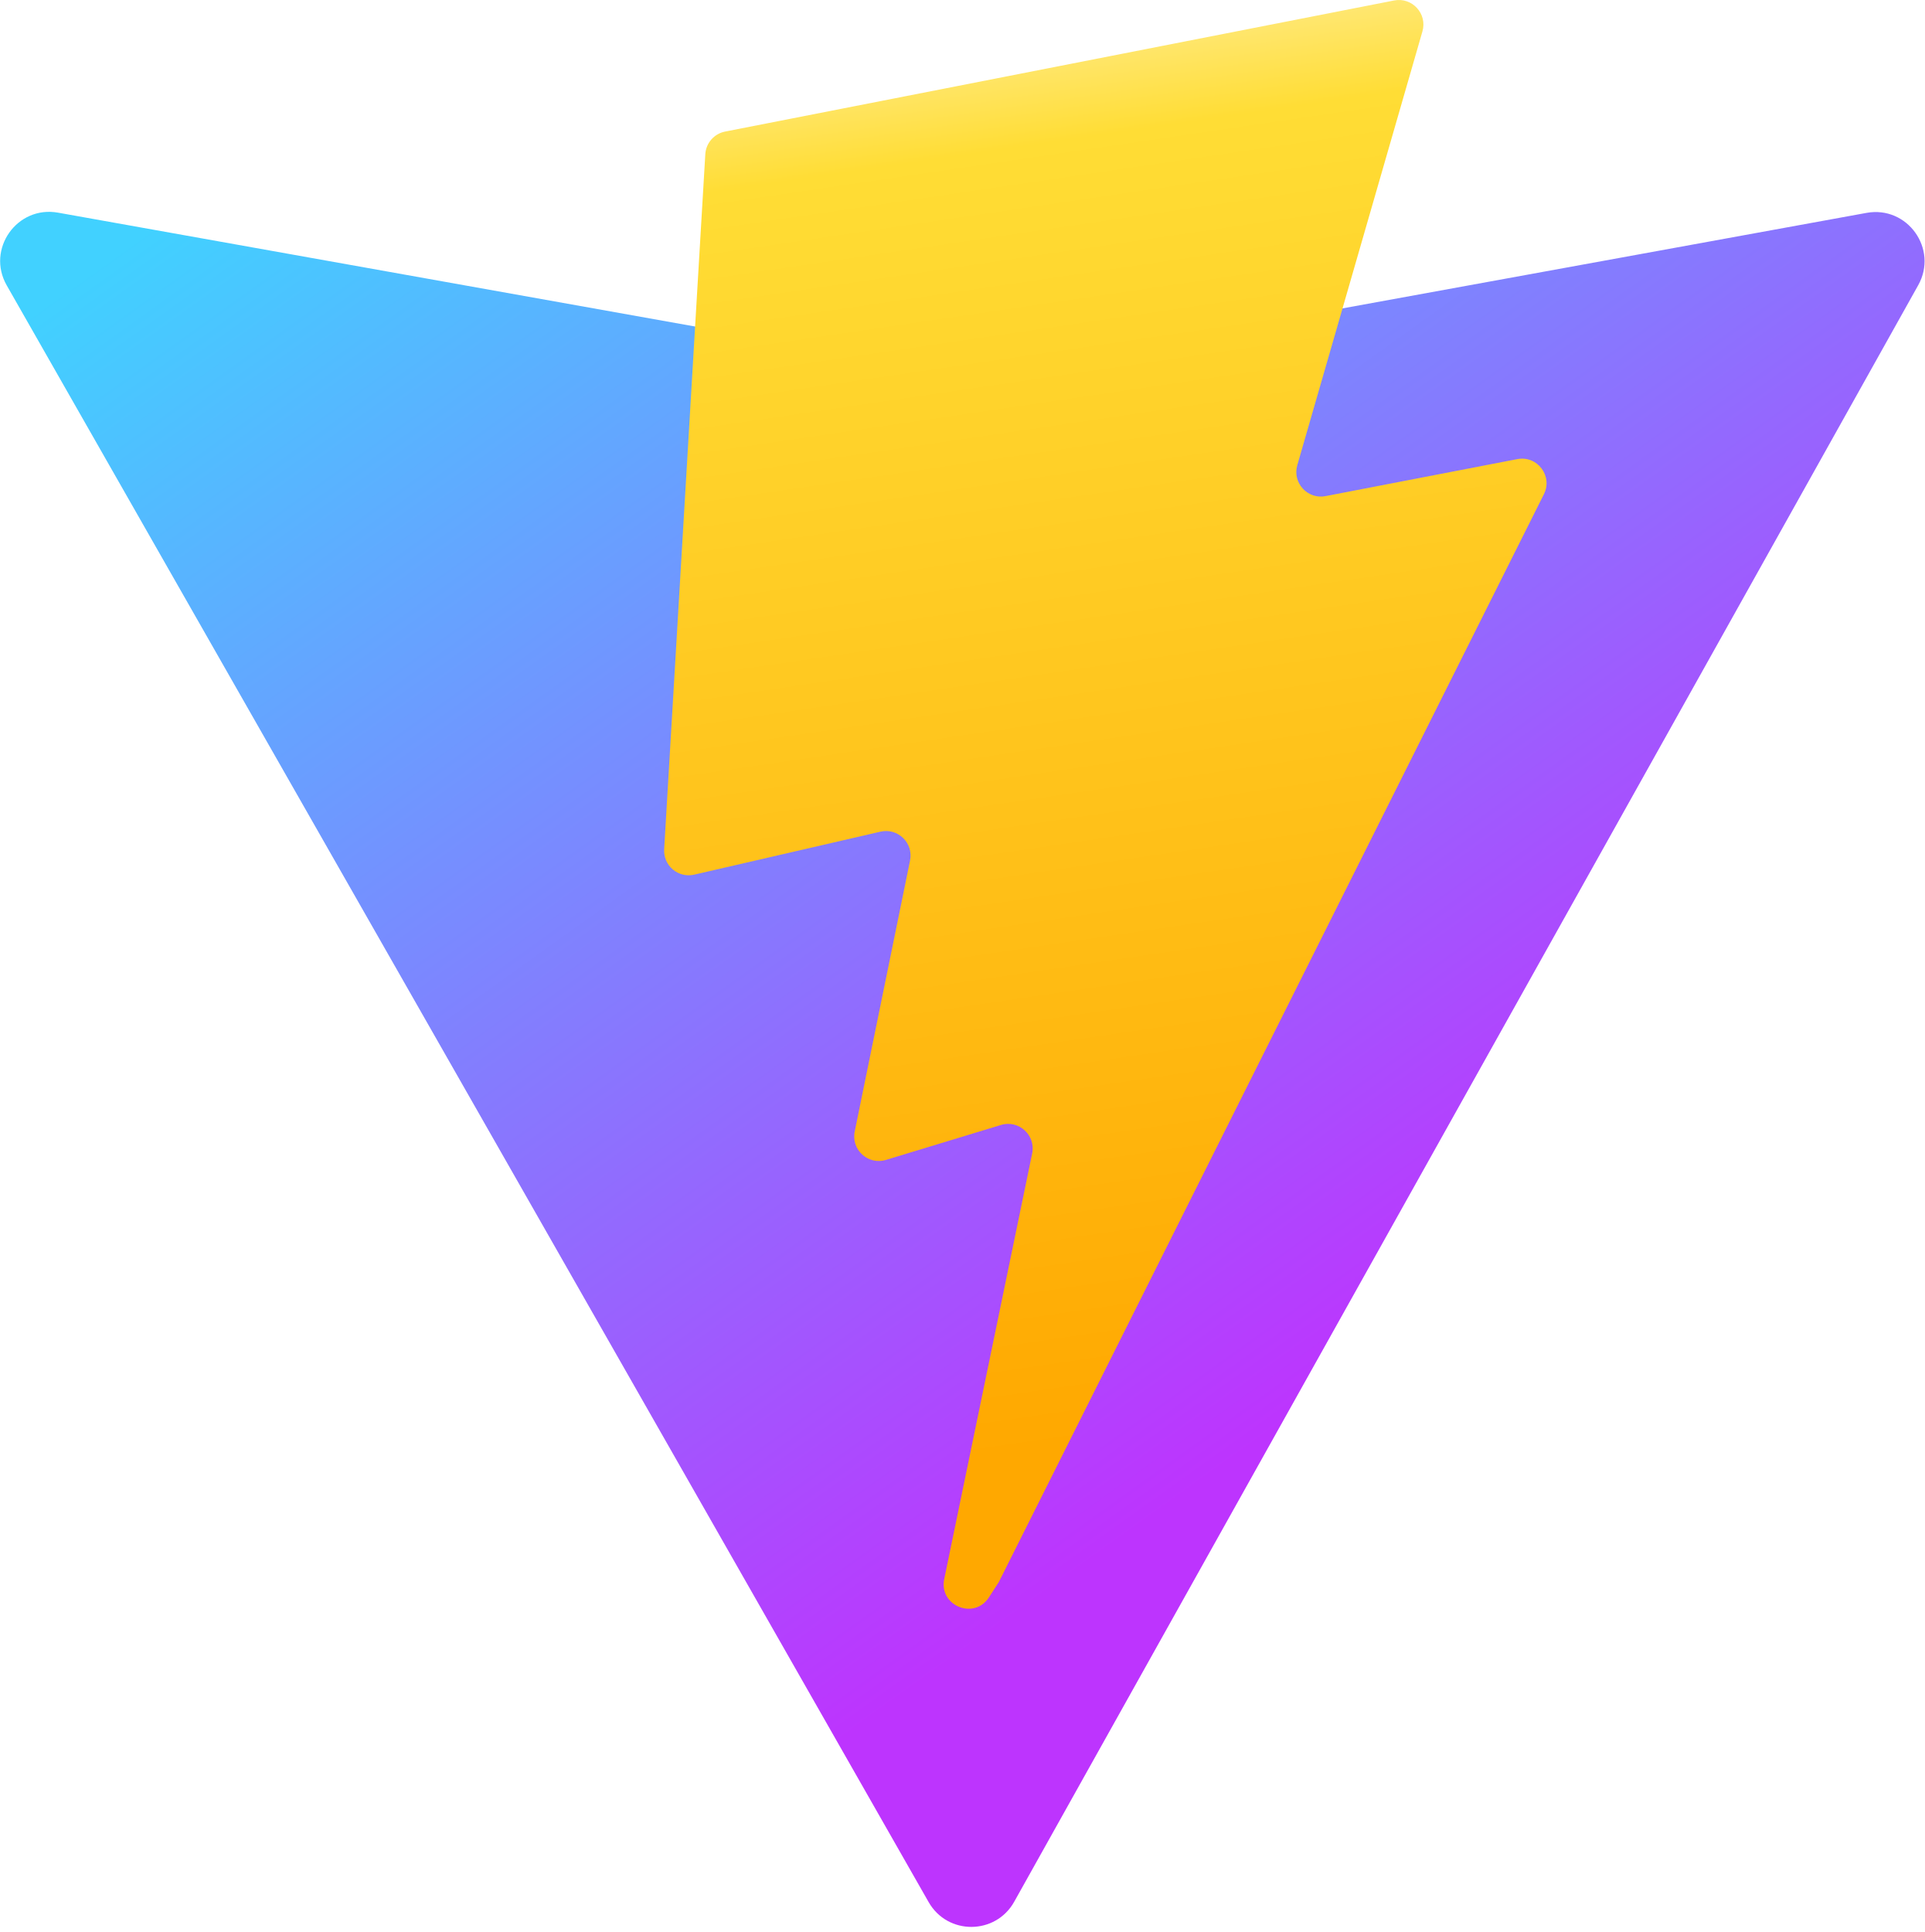
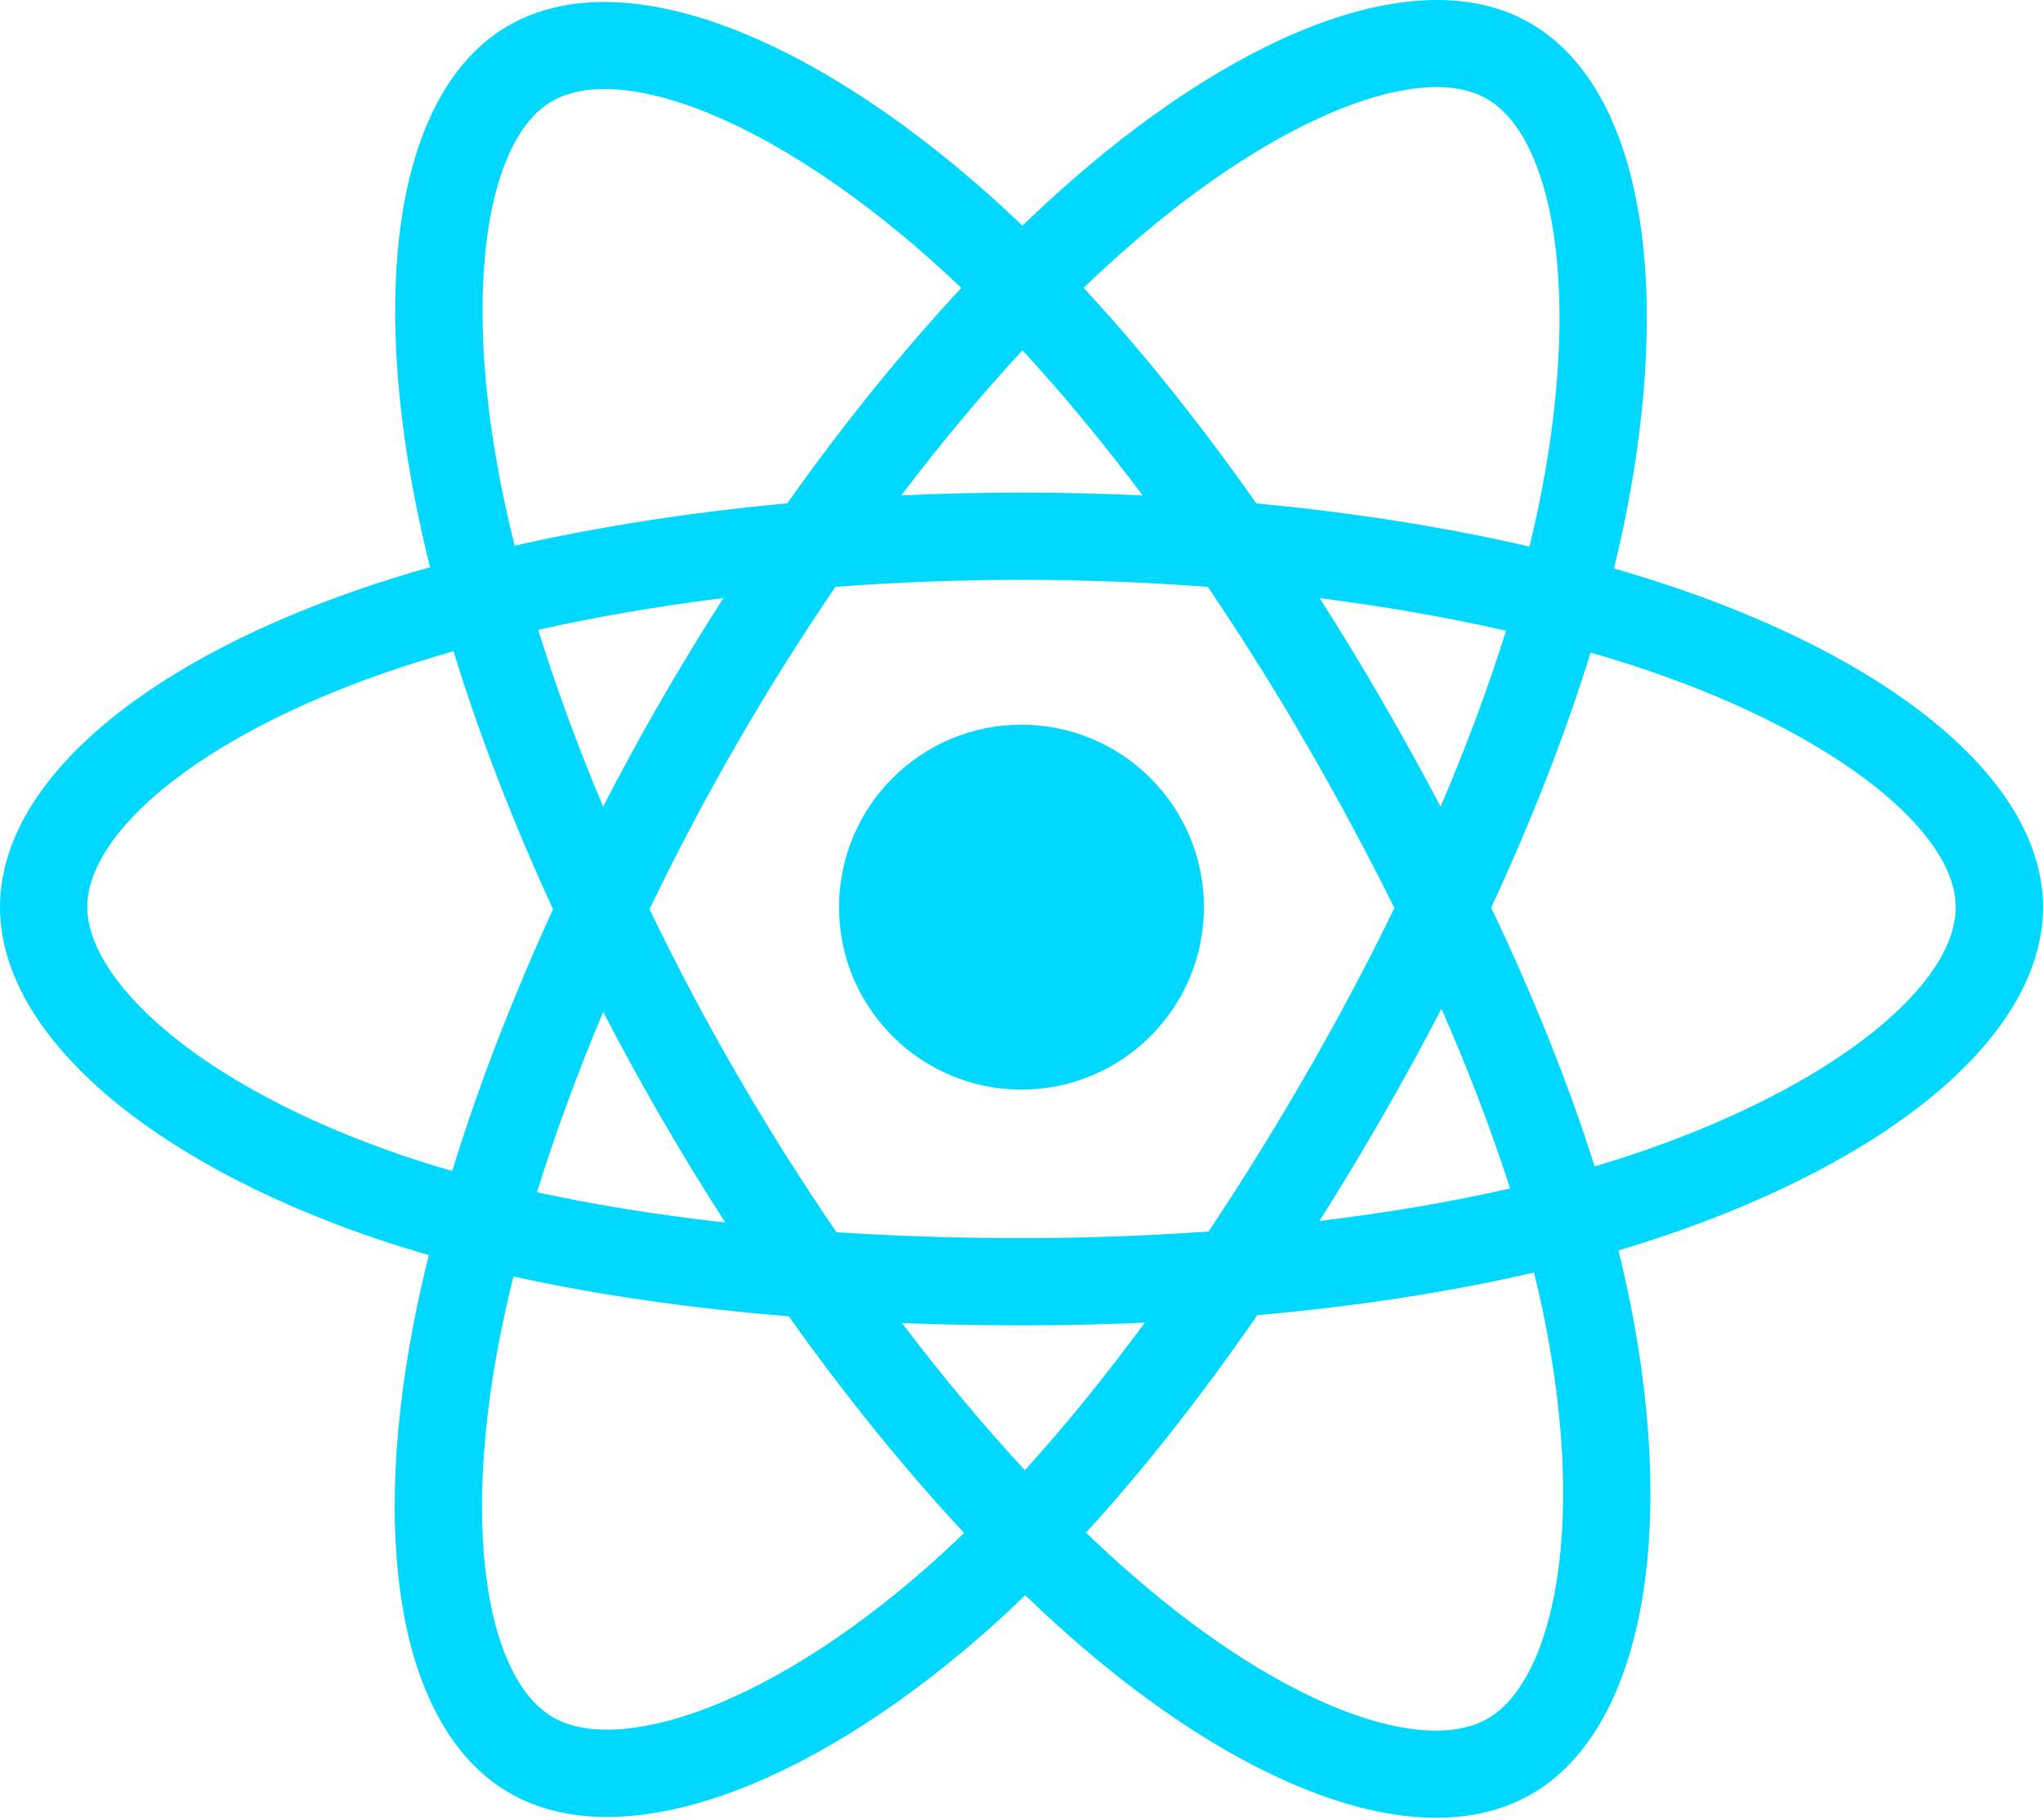
- <svg xmlns="http://www.w3.org/2000/svg" aria-hidden="true" role="img" class="iconify iconify--logos" width="31.88" height="32" preserveAspectRatio="xMidYMid meet" viewBox="0 0 256 257">
-   <defs>
-     <linearGradient id="IconifyId1813088fe1fbc01fb466" x1="-.828%" x2="57.636%" y1="7.652%" y2="78.411%">
-       <stop offset="0%" stop-color="#41D1FF" />
-       <stop offset="100%" stop-color="#BD34FE" />
-     </linearGradient>
-     <linearGradient id="IconifyId1813088fe1fbc01fb467" x1="43.376%" x2="50.316%" y1="2.242%" y2="89.03%">
-       <stop offset="0%" stop-color="#FFEA83" />
-       <stop offset="8.333%" stop-color="#FFDD35" />
-       <stop offset="100%" stop-color="#FFA800" />
-     </linearGradient>
-   </defs>
-   <path fill="url(#IconifyId1813088fe1fbc01fb466)" d="M255.153 37.938L134.897 252.976c-2.483 4.44-8.862 4.466-11.382.048L.875 37.958c-2.746-4.814 1.371-10.646 6.827-9.67l120.385 21.517a6.537 6.537 0 0 0 2.322-.004l117.867-21.483c5.438-.991 9.574 4.796 6.877 9.62Z" />
-   <path fill="url(#IconifyId1813088fe1fbc01fb467)" d="M185.432.063L96.44 17.501a3.268 3.268 0 0 0-2.634 3.014l-5.474 92.456a3.268 3.268 0 0 0 3.997 3.378l24.777-5.718c2.318-.535 4.413 1.507 3.936 3.838l-7.361 36.047c-.495 2.426 1.782 4.5 4.151 3.78l15.304-4.649c2.372-.72 4.652 1.36 4.15 3.788l-11.698 56.621c-.732 3.542 3.979 5.473 5.943 2.437l1.313-2.028l72.516-144.72c1.215-2.423-.88-5.186-3.54-4.672l-25.505 4.922c-2.396.462-4.435-1.77-3.759-4.114l16.646-57.705c.677-2.35-1.37-4.583-3.769-4.113Z" />
+ <svg xmlns="http://www.w3.org/2000/svg" aria-hidden="true" role="img" class="iconify iconify--logos" width="35.93" height="32" preserveAspectRatio="xMidYMid meet" viewBox="0 0 256 228">
+   <path fill="#00D8FF" d="M210.483 73.824a171.49 171.49 0 0 0-8.24-2.597c.465-1.9.893-3.777 1.273-5.621c6.238-30.281 2.16-54.676-11.769-62.708c-13.355-7.7-35.196.329-57.254 19.526a171.23 171.23 0 0 0-6.375 5.848a155.866 155.866 0 0 0-4.241-3.917C100.759 3.829 77.587-4.822 63.673 3.233C50.33 10.957 46.379 33.89 51.995 62.588a170.974 170.974 0 0 0 1.892 8.48c-3.28.932-6.445 1.924-9.474 2.98C17.309 83.498 0 98.307 0 113.668c0 15.865 18.582 31.778 46.812 41.427a145.52 145.52 0 0 0 6.921 2.165a167.467 167.467 0 0 0-2.01 9.138c-5.354 28.2-1.173 50.591 12.134 58.266c13.744 7.926 36.812-.22 59.273-19.855a145.567 145.567 0 0 0 5.342-4.923a168.064 168.064 0 0 0 6.92 6.314c21.758 18.722 43.246 26.282 56.54 18.586c13.731-7.949 18.194-32.003 12.4-61.268a145.016 145.016 0 0 0-1.535-6.842c1.62-.48 3.21-.974 4.76-1.488c29.348-9.723 48.443-25.443 48.443-41.52c0-15.417-17.868-30.326-45.517-39.844Zm-6.365 70.984c-1.4.463-2.836.91-4.3 1.345c-3.24-10.257-7.612-21.163-12.963-32.432c5.106-11 9.31-21.767 12.459-31.957c2.619.758 5.16 1.557 7.61 2.4c23.69 8.156 38.14 20.213 38.14 29.504c0 9.896-15.606 22.743-40.946 31.14Zm-10.514 20.834c2.562 12.94 2.927 24.64 1.23 33.787c-1.524 8.219-4.59 13.698-8.382 15.893c-8.067 4.67-25.32-1.4-43.927-17.412a156.726 156.726 0 0 1-6.437-5.87c7.214-7.889 14.423-17.06 21.459-27.246c12.376-1.098 24.068-2.894 34.671-5.345a134.17 134.17 0 0 1 1.386 6.193ZM87.276 214.515c-7.882 2.783-14.16 2.863-17.955.675c-8.075-4.657-11.432-22.636-6.853-46.752a156.923 156.923 0 0 1 1.869-8.499c10.486 2.32 22.093 3.988 34.498 4.994c7.084 9.967 14.501 19.128 21.976 27.15a134.668 134.668 0 0 1-4.877 4.492c-9.933 8.682-19.886 14.842-28.658 17.94ZM50.35 144.747c-12.483-4.267-22.792-9.812-29.858-15.863c-6.35-5.437-9.555-10.836-9.555-15.216c0-9.322 13.897-21.212 37.076-29.293c2.813-.98 5.757-1.905 8.812-2.773c3.204 10.42 7.406 21.315 12.477 32.332c-5.137 11.18-9.399 22.249-12.634 32.792a134.718 134.718 0 0 1-6.318-1.979Zm12.378-84.26c-4.811-24.587-1.616-43.134 6.425-47.789c8.564-4.958 27.502 2.111 47.463 19.835a144.318 144.318 0 0 1 3.841 3.545c-7.438 7.987-14.787 17.08-21.808 26.988c-12.04 1.116-23.565 2.908-34.161 5.309a160.342 160.342 0 0 1-1.76-7.887Zm110.427 27.268a347.8 347.8 0 0 0-7.785-12.803c8.168 1.033 15.994 2.404 23.343 4.08c-2.206 7.072-4.956 14.465-8.193 22.045a381.151 381.151 0 0 0-7.365-13.322Zm-45.032-43.861c5.044 5.465 10.096 11.566 15.065 18.186a322.04 322.04 0 0 0-30.257-.006c4.974-6.559 10.069-12.652 15.192-18.18ZM82.802 87.83a323.167 323.167 0 0 0-7.227 13.238c-3.184-7.553-5.909-14.98-8.134-22.152c7.304-1.634 15.093-2.97 23.209-3.984a321.524 321.524 0 0 0-7.848 12.897Zm8.081 65.352c-8.385-.936-16.291-2.203-23.593-3.793c2.26-7.3 5.045-14.885 8.298-22.6a321.187 321.187 0 0 0 7.257 13.246c2.594 4.48 5.28 8.868 8.038 13.147Zm37.542 31.03c-5.184-5.592-10.354-11.779-15.403-18.433c4.902.192 9.899.29 14.978.29c5.218 0 10.376-.117 15.453-.343c-4.985 6.774-10.018 12.97-15.028 18.486Zm52.198-57.817c3.422 7.8 6.306 15.345 8.596 22.52c-7.422 1.694-15.436 3.058-23.88 4.071a382.417 382.417 0 0 0 7.859-13.026a347.403 347.403 0 0 0 7.425-13.565Zm-16.898 8.101a358.557 358.557 0 0 1-12.281 19.815a329.4 329.4 0 0 1-23.444.823c-7.967 0-15.716-.248-23.178-.732a310.202 310.202 0 0 1-12.513-19.846h.001a307.41 307.41 0 0 1-10.923-20.627a310.278 310.278 0 0 1 10.89-20.637l-.001.001a307.318 307.318 0 0 1 12.413-19.761c7.613-.576 15.42-.876 23.31-.876H128c7.926 0 15.743.303 23.354.883a329.357 329.357 0 0 1 12.335 19.695a358.489 358.489 0 0 1 11.036 20.54a329.472 329.472 0 0 1-11 20.722Zm22.56-122.124c8.572 4.944 11.906 24.881 6.52 51.026c-.344 1.668-.73 3.367-1.15 5.09c-10.622-2.452-22.155-4.275-34.23-5.408c-7.034-10.017-14.323-19.124-21.64-27.008a160.789 160.789 0 0 1 5.888-5.4c18.9-16.447 36.564-22.941 44.612-18.3ZM128 90.808c12.625 0 22.86 10.235 22.86 22.86s-10.235 22.86-22.86 22.86s-22.86-10.235-22.86-22.86s10.235-22.86 22.86-22.86Z" />
</svg>
